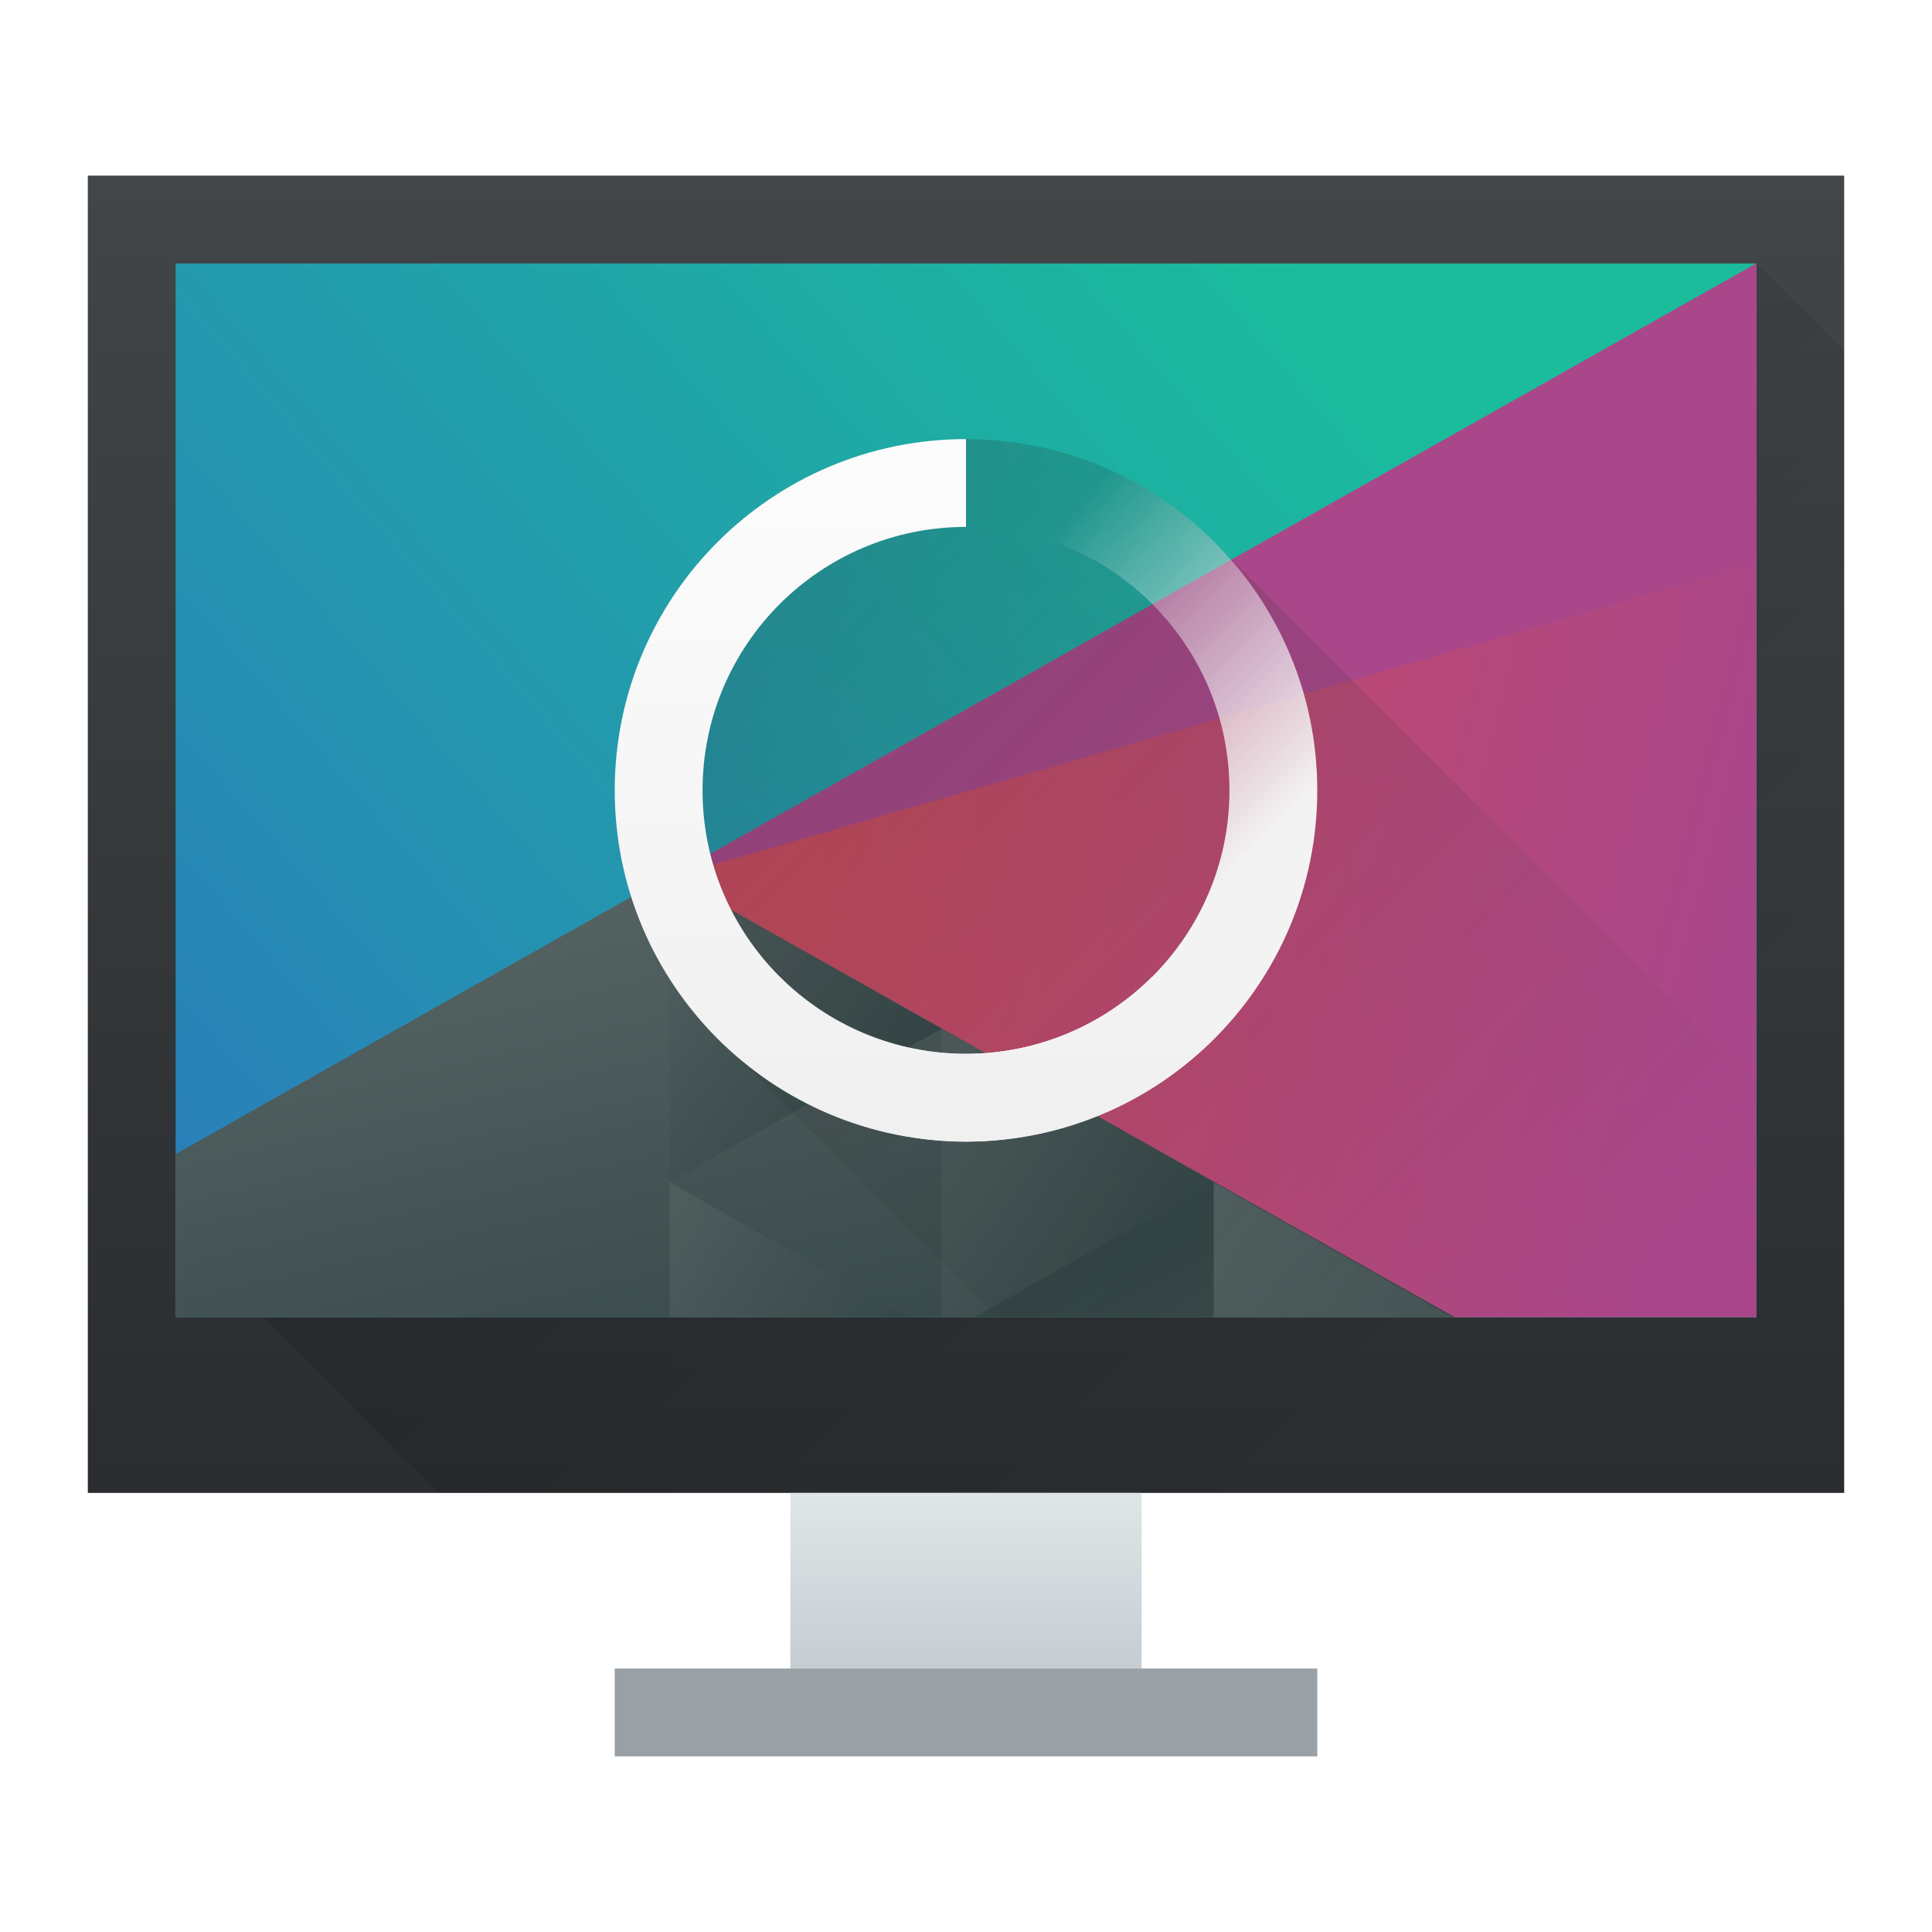
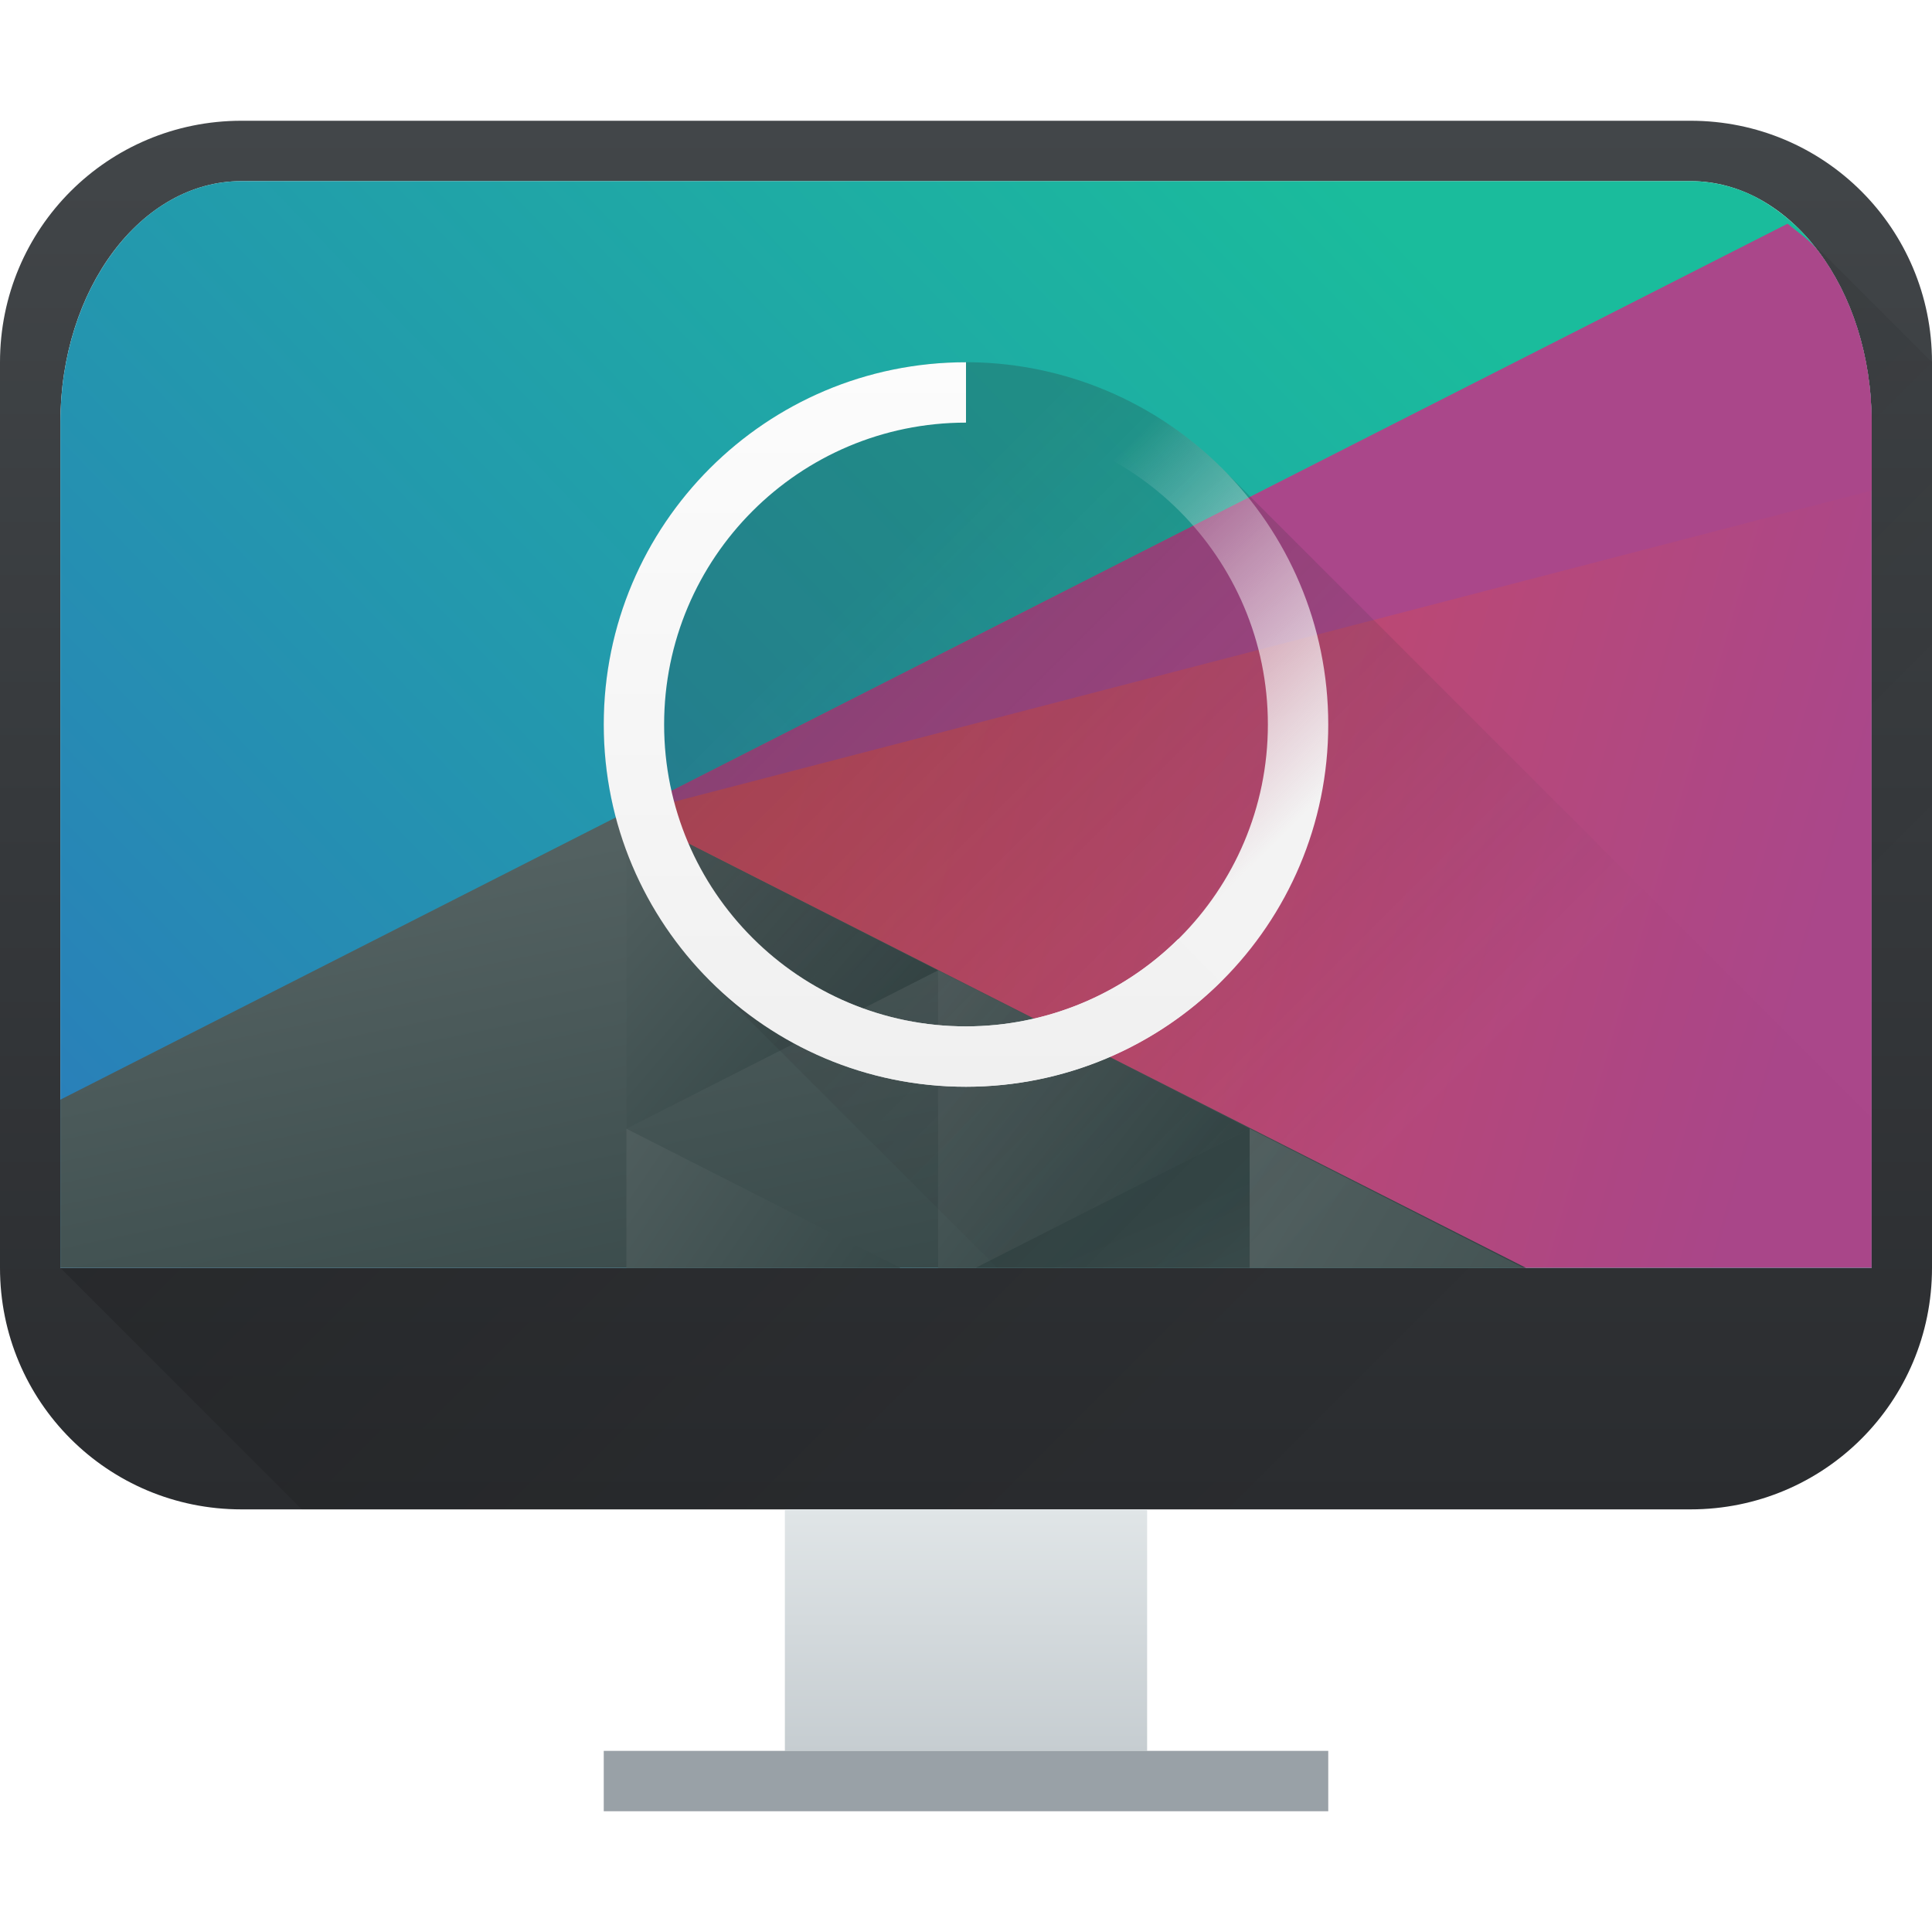
- <svg xmlns="http://www.w3.org/2000/svg" xmlns:xlink="http://www.w3.org/1999/xlink" height="22" viewBox="0 0 22 22" width="22">
-   <linearGradient id="a" gradientUnits="userSpaceOnUse" x1="7" x2="7" y1="13" y2="5">
-     <stop offset="0" stop-color="#f0f0f0" />
-     <stop offset="1" stop-color="#fcfcfc" />
+ <svg xmlns="http://www.w3.org/2000/svg" xmlns:xlink="http://www.w3.org/1999/xlink" height="32" viewBox="0 0 32 32" width="32" version="1.1" id="svg89">
+   <defs id="defs93">
+     <linearGradient xlink:href="#a-6" id="h-3" x1="0" y1="25" x2="0" y2="2" gradientUnits="userSpaceOnUse" />
+     <linearGradient id="a-6">
+       <stop stop-color="#2a2c2f" id="stop3" />
+       <stop offset="1" stop-color="#424649" id="stop5" />
+     </linearGradient>
+     <linearGradient xlink:href="#b-5" id="i-7" gradientUnits="userSpaceOnUse" gradientTransform="translate(-384.571,-515.798)" x1="393.571" y1="519.798" x2="410.571" y2="536.798" />
+     <linearGradient id="b-5">
+       <stop id="stop9-3" />
+       <stop offset="1" stop-opacity="0" id="stop11" />
+     </linearGradient>
+     <linearGradient xlink:href="#c-6" id="j-5" y1="503.079" x1="418.17" y2="531.458" x2="384.571" gradientUnits="userSpaceOnUse" gradientTransform="matrix(0.625,0,0,0.55,-239.357,-274.089)" />
+     <linearGradient id="c-6">
+       <stop stop-color="#1abc9c" id="stop15-2" />
+       <stop offset="1" stop-color="#2980b9" id="stop17" />
+     </linearGradient>
+     <linearGradient xlink:href="#d-1" id="k-9" y1="521.633" x1="404.045" y2="528.35" x2="430.736" gradientUnits="userSpaceOnUse" gradientTransform="matrix(0.625,0,0,0.55,-239.357,-274.089)" />
+     <linearGradient id="d-1">
+       <stop stop-color="#cc4a5e" id="stop21" />
+       <stop offset="1" stop-color="#aa478a" id="stop23-2" />
+     </linearGradient>
+     <linearGradient xlink:href="#e-0" id="l-7" y1="542.224" x1="398.092" y2="524.9" x2="394.003" gradientUnits="userSpaceOnUse" gradientTransform="matrix(0.625,0,0,0.55,-239.357,-274.089)" />
+     <linearGradient id="e-0">
+       <stop stop-color="#334545" id="stop27" />
+       <stop offset="1" stop-color="#536161" id="stop29" />
+     </linearGradient>
+     <linearGradient xlink:href="#e-0" id="m-9" y1="568.798" x1="431.571" y2="562.798" x2="439.571" gradientUnits="userSpaceOnUse" gradientTransform="matrix(-0.625,0,0,0.55,285.107,-296.089)" />
+     <linearGradient xlink:href="#e-0" id="n-3" y1="581.87" x1="406.537" y2="572.678" x2="423.32" gradientUnits="userSpaceOnUse" gradientTransform="matrix(-0.625,0,0,0.55,285.107,-296.089)" />
+     <linearGradient xlink:href="#e-0" id="o-6" y1="572.334" x1="423.054" y2="566.766" x2="431.225" gradientUnits="userSpaceOnUse" gradientTransform="matrix(-0.625,0,0,0.55,285.107,-296.089)" />
+     <linearGradient xlink:href="#e-0" id="p" y1="577.102" x1="431.313" y2="571.445" x2="440.632" gradientUnits="userSpaceOnUse" gradientTransform="matrix(-0.625,0,0,0.55,285.107,-296.089)" />
+     <linearGradient xlink:href="#e-0" id="q" y1="577.362" x1="430.567" y2="591.328" x2="423.75" gradientUnits="userSpaceOnUse" gradientTransform="matrix(-0.625,0,0,0.55,285.107,-296.089)" />
+     <linearGradient xlink:href="#f-0" id="r" y1="542.798" y2="538.798" x2="0" gradientUnits="userSpaceOnUse" gradientTransform="translate(-384.572,-513.798)" />
+     <linearGradient id="f-0">
+       <stop stop-color="#c6cdd1" id="stop38-6" />
+       <stop offset="1" stop-color="#e0e5e7" id="stop40-2" />
+     </linearGradient>
+     <linearGradient id="s" gradientUnits="userSpaceOnUse" x1="14" x2="23" y1="10" y2="19">
+       <stop offset="0" stop-color="#292c2f" id="stop60" />
+       <stop offset="1" stop-color="#292c2f" stop-opacity=".031" id="stop62" />
+     </linearGradient>
+     <linearGradient id="t" gradientUnits="userSpaceOnUse" x1="19.514" x2="15" y1="15.555" y2="11">
+       <stop offset="0" stop-color="#f3f3f3" id="stop55" />
+       <stop offset="1" stop-color="#fcfcfc" stop-opacity="0" id="stop57" />
+     </linearGradient>
+     <linearGradient id="u" gradientUnits="userSpaceOnUse" x1="16" x2="16" y1="18" y2="6">
+       <stop offset="0" stop-color="#f0f0f0" id="stop50-6" />
+       <stop offset="1" stop-color="#fcfcfc" id="stop52" />
+     </linearGradient>
+   </defs>
+   <linearGradient id="a" gradientTransform="matrix(.6249998 0 0 .5499998 -239.3571 746.2734)" gradientUnits="userSpaceOnUse" x1="418.17" x2="384.571" y1="503.079" y2="531.458">
+     <stop offset="0" stop-color="#1abc9c" id="stop2" />
+     <stop offset="1" stop-color="#2980b9" id="stop4" />
  </linearGradient>
-   <linearGradient id="b" gradientTransform="matrix(-.9999545 0 0 1 21.91968 0)" gradientUnits="userSpaceOnUse" x1="8.92" x2="11.92" y1="11" y2="8">
-     <stop offset="0" stop-color="#f3f3f3" />
-     <stop offset="1" stop-color="#fcfcfc" stop-opacity="0" />
+   <linearGradient id="b" gradientTransform="matrix(.6249998 0 0 .5499998 -239.3571 746.2734)" gradientUnits="userSpaceOnUse" x1="404.045" x2="430.736" y1="521.633" y2="528.35">
+     <stop offset="0" stop-color="#cc4a5e" id="stop7" />
+     <stop offset="1" stop-color="#aa478a" id="stop9" />
  </linearGradient>
-   <linearGradient id="c" gradientUnits="userSpaceOnUse" x1="8" x2="18" y1="5" y2="15">
-     <stop offset="0" stop-color="#292c2f" />
-     <stop offset="1" stop-color="#292c2f" stop-opacity=".031" />
+   <linearGradient id="c" gradientTransform="matrix(.6249998 0 0 .5499998 -239.3571 746.2734)" gradientUnits="userSpaceOnUse" x1="398.092" x2="394.003" xlink:href="#d" y1="542.224" y2="524.9" />
+   <linearGradient id="d">
+     <stop offset="0" stop-color="#334545" id="stop13" />
+     <stop offset="1" stop-color="#536161" id="stop15" />
  </linearGradient>
-   <linearGradient id="d" gradientTransform="matrix(.3906249 0 0 .3437499 -148.5982 -170.5555)" gradientUnits="userSpaceOnUse" x1="418.17" x2="384.571" y1="503.079" y2="531.458">
-     <stop offset="0" stop-color="#1abc9c" />
-     <stop offset="1" stop-color="#2980b9" />
+   <linearGradient id="e" gradientTransform="matrix(-.6249997 0 0 .5499997 285.107 724.2734)" gradientUnits="userSpaceOnUse" x1="431.571" x2="439.571" xlink:href="#d" y1="568.798" y2="562.798" />
+   <linearGradient id="f" gradientTransform="matrix(-.6249998 0 0 .5499998 285.107 724.2734)" gradientUnits="userSpaceOnUse" x1="406.537" x2="423.32" xlink:href="#d" y1="581.87" y2="572.678" />
+   <linearGradient id="g" gradientTransform="matrix(-.6249998 0 0 .5499998 285.107 724.2734)" gradientUnits="userSpaceOnUse" x1="423.054" x2="431.225" xlink:href="#d" y1="572.334" y2="566.766" />
+   <linearGradient id="h" gradientTransform="matrix(-.6249998 0 0 .5499998 285.107 724.2734)" gradientUnits="userSpaceOnUse" x1="431.313" x2="440.632" xlink:href="#d" y1="577.102" y2="571.445" />
+   <linearGradient id="i" gradientTransform="matrix(-.6249998 0 0 .5499998 285.107 724.2734)" gradientUnits="userSpaceOnUse" x1="430.567" x2="423.75" xlink:href="#d" y1="577.362" y2="591.328" />
+   <linearGradient id="j" gradientTransform="matrix(1 0 0 1.210527 -387.5715 393.1326)" gradientUnits="userSpaceOnUse" x2="0" y1="538.798" y2="519.798">
+     <stop offset="0" stop-color="#2a2c2f" id="stop23" />
+     <stop offset="1" stop-color="#424649" id="stop25" />
  </linearGradient>
-   <linearGradient id="e" gradientTransform="matrix(.3906249 0 0 .3437499 -148.5982 -170.5555)" gradientUnits="userSpaceOnUse" x1="404.045" x2="430.736" y1="521.633" y2="528.35">
-     <stop offset="0" stop-color="#cc4a5e" />
-     <stop offset="1" stop-color="#aa478a" />
+   <linearGradient id="k" gradientTransform="translate(-384.5715 506.5642)" gradientUnits="userSpaceOnUse" x2="0" y1="542.798" y2="538.798">
+     <stop offset="0" stop-color="#c6cdd1" id="stop28" />
+     <stop offset="1" stop-color="#e0e5e7" id="stop30" />
  </linearGradient>
-   <linearGradient id="f" gradientTransform="matrix(.3906249 0 0 .3437499 -148.5982 -170.5555)" gradientUnits="userSpaceOnUse" x1="398.092" x2="394.003" xlink:href="#g" y1="542.224" y2="524.9" />
-   <linearGradient id="g">
-     <stop offset="0" stop-color="#334545" />
-     <stop offset="1" stop-color="#536161" />
+   <linearGradient id="l" gradientUnits="userSpaceOnUse" x1="9" x2="26" y1="1024.362" y2="1041.362">
+     <stop offset="0" id="stop33" />
+     <stop offset="1" stop-opacity="0" id="stop35" />
  </linearGradient>
-   <linearGradient id="h" gradientTransform="matrix(-.3906248 0 0 .3437498 179.1919 -184.3055)" gradientUnits="userSpaceOnUse" x1="431.571" x2="439.571" xlink:href="#g" y1="568.798" y2="562.798" />
-   <linearGradient id="i" gradientTransform="matrix(-.3906249 0 0 .3437499 179.1919 -184.3055)" gradientUnits="userSpaceOnUse" x1="406.537" x2="423.32" xlink:href="#g" y1="581.87" y2="572.678" />
-   <linearGradient id="j" gradientTransform="matrix(-.3906249 0 0 .3437499 179.1919 -184.3055)" gradientUnits="userSpaceOnUse" x1="423.054" x2="431.225" xlink:href="#g" y1="572.334" y2="566.766" />
-   <linearGradient id="k" gradientTransform="matrix(-.3906249 0 0 .3437499 179.1919 -184.3055)" gradientUnits="userSpaceOnUse" x1="431.313" x2="440.632" xlink:href="#g" y1="577.102" y2="571.445" />
-   <linearGradient id="l" gradientTransform="matrix(-.3906249 0 0 .3437499 179.1919 -184.3055)" gradientUnits="userSpaceOnUse" x1="430.567" x2="423.75" xlink:href="#g" y1="577.362" y2="591.328" />
-   <linearGradient id="m" gradientTransform="matrix(.6250013 0 0 .789475 -241.2327 -408.3675)" gradientUnits="userSpaceOnUse" x2="0" y1="538.798" y2="519.798">
-     <stop offset="0" stop-color="#2a2c2f" />
-     <stop offset="1" stop-color="#424649" />
+   <linearGradient id="m" gradientUnits="userSpaceOnUse" x1="16" x2="16" y1="18" y2="6">
+     <stop offset="0" stop-color="#f0f0f0" id="stop38" />
+     <stop offset="1" stop-color="#fcfcfc" id="stop40" />
  </linearGradient>
-   <linearGradient id="n" gradientTransform="matrix(.6666666 0 0 .5 -256.0477 -252.399)" gradientUnits="userSpaceOnUse" x2="0" y1="542.798" y2="538.798">
-     <stop offset="0" stop-color="#c6cdd1" />
-     <stop offset="1" stop-color="#e0e5e7" />
+   <linearGradient id="n" gradientUnits="userSpaceOnUse" x1="19.514" x2="15" y1="15.555" y2="11">
+     <stop offset="0" stop-color="#f3f3f3" id="stop43" />
+     <stop offset="1" stop-color="#fcfcfc" stop-opacity="0" id="stop45" />
  </linearGradient>
-   <linearGradient id="o" gradientUnits="userSpaceOnUse" x1="6.786" x2="17.714" y1="3.286" y2="14.214">
-     <stop offset="0" />
-     <stop offset="1" stop-opacity="0" />
+   <linearGradient id="o" gradientUnits="userSpaceOnUse" x1="14" x2="23" y1="10" y2="19">
+     <stop offset="0" stop-color="#292c2f" id="stop48" />
+     <stop offset="1" stop-color="#292c2f" stop-opacity=".031" id="stop50" />
  </linearGradient>
-   <path d="m1 2h20v15h-20z" fill="url(#m)" stroke-width=".638" />
-   <path d="m9 17h4v2h-4z" fill="url(#n)" stroke-width=".577" />
-   <path d="m7 19h8v1h-8z" fill="#99a1a7" stroke-width=".816" />
-   <path d="m2 14 3 3h16v-13l-1-1z" fill="url(#o)" fill-rule="evenodd" opacity=".2" stroke-width=".643" />
-   <g transform="matrix(.96 0 0 1.066667 .440004 .199995)">
-     <path d="m1.625 2.625v11.25h18.75v-11.25z" fill="url(#d)" stroke-width=".625" />
-     <g stroke-linecap="round" stroke-width="1.25">
-       <path d="m20.375 2.625-12.904 6.556 9.239 4.694h3.665z" fill="url(#e)" />
-       <path d="m7.484 9.156-5.859 2.977v1.742h15.173z" fill="url(#f)" />
-       <path d="m10.71 10.795-3.226-1.639v3.278z" fill="url(#h)" />
-       <path d="m13.936 12.434v1.441h2.836z" fill="url(#i)" />
-       <path d="m10.71 10.795v3.08h.39l2.836-1.441z" fill="url(#j)" />
-       <path d="m7.484 12.434v1.441h2.836z" fill="url(#k)" />
-       <path d="m13.936 12.434-2.836 1.441h2.836z" fill="url(#l)" />
-       <path d="m7.471 9.181 12.904-6.556-0 3.203z" fill="#aa478a" />
-     </g>
-   </g>
-   <path d="m11 5c-1.024-0-2.047.391-2.828 1.172-.06.06-.117.121-.172.184v5.285l3.359 3.359h8.641v-2.656l-6.172-6.172c-.781-.781-1.805-1.172-2.828-1.172z" fill="url(#c)" opacity=".25" />
-   <g stroke-linejoin="round">
-     <path d="m11 5c2.209 0 4 1.791 4 4 0 2.209-1.791 4-4 4-1.059-.004-2.073-.429-2.82-1.18l.699-.699c.562.563 1.325.879 2.121.879 1.657-0 3-1.343 3-3 0-1.657-1.343-3-3-3z" fill="url(#b)" stroke-width="2" />
-     <path d="m11 5a4 4 0 0 0 -4 4 4 4 0 0 0 4 4 4 4 0 0 0 2.82-1.18l-.699-.699a3 3 0 0 1 -2.121.879 3 3 0 0 1 -3-3 3 3 0 0 1 3-3z" fill="url(#a)" stroke-width="2" />
+   <path d="M 4,2 C 1.784,2 0,3.784 0,6 v 15 c 0,2.216 1.784,4 4,4 h 24 c 2.216,0 4,-1.784 4,-4 V 6 C 32,3.784 30.216,2 28,2 Z m 0,1 h 24 c 1.662,0 3,1.784 3,4 V 21 H 1 V 7 C 1,4.784 2.338,3 4,3 Z" id="path65-1" style="fill:url(#h-3);paint-order:stroke fill markers" />
+   <path d="m 30,4 1,3 V 21 H 1 l 4,4 h 23 c 0.554,0 1.082,-0.11 1.56,-0.313 a 3.989,3.989 0 0 0 1.27,-0.857 c 0.362,-0.361 0.656,-0.79 0.858,-1.27 A 4.008,4.008 0 0 0 32,21 V 6 Z" id="path67-8" style="opacity:0.2;fill:url(#i-7);fill-rule:evenodd" />
+   <path d="M 4,3 C 3.584,3 3.19,3.11 2.83,3.313 2.47,3.514 2.148,3.808 1.877,4.17 1.335,4.893 1,5.892 1,7 V 21 H 31 V 7 C 31,5.892 30.665,4.893 30.123,4.17 A 3.117,3.117 0 0 0 29.17,3.313 2.372,2.372 0 0 0 28,3 Z" id="path69-7" style="fill:url(#j-5)" />
+   <path d="M 25.137,21 H 31 V 7 C 31,5.892 30.665,4.893 30.123,4.17 29.977,3.975 29.783,3.858 29.609,3.707 L 10.354,13.49 Z" id="path71" style="fill:url(#k-9)" />
+   <path d="M 10.375,13.45 1,18.214 V 21 h 24.276 z" id="path73-9" style="fill:url(#l-7)" />
+   <path d="m 15.537,16.073 -5.162,-2.623 v 5.245 z" id="path75-2" style="fill:url(#m-9)" />
+   <path d="M 20.698,18.694 V 21 h 4.538 z" id="path77-0" style="fill:url(#n-3)" />
+   <path d="m 15.537,16.073 v 4.927 h 0.624 l 4.537,-2.305 z" id="path79-2" style="fill:url(#o-6)" />
+   <path d="m 10.375,18.695 v 2.305 h 4.537 z" id="path81-3" style="fill:url(#p)" />
+   <path d="M 20.698,18.694 16.16,21 h 4.538 z" id="path83-7" style="fill:url(#q)" />
+   <path d="M 31,8.125 V 7 C 31,5.892 30.665,4.893 30.123,4.17 29.977,3.975 29.783,3.858 29.609,3.707 L 10.354,13.49 Z" id="path85-5" style="fill:#aa478a" />
+   <path d="m 13,25 h 6 v 4 h -6 z" id="path87" style="fill:url(#r)" />
+   <path d="m 10,29 h 12 v 1 H 10 Z" id="path89" style="fill:#99a1a7" />
+   <g id="g97">
+     <path d="m 16.088,6 a 6,6 0 0 0 -4.33,1.758 6,6 0 0 0 0,8.484 L 16.516,21 H 31 V 18.516 L 20.242,7.758 A 6,6 0 0 0 16.088,6 Z" id="path91" style="opacity:0.25;fill:url(#s)" />
+     <path d="m 16,6 a 6,6 0 0 0 -6,6 6,6 0 0 0 6,6 6,6 0 0 0 6,-6 6,6 0 0 0 -6,-6 z m 0,1 a 5,5 0 0 1 5,5 5,5 0 0 1 -5,5 5,5 0 0 1 -5,-5 5,5 0 0 1 5,-5 z" id="path93" style="fill:url(#t)" />
+     <path d="m 16,6 a 6,6 0 0 0 -6,6 6,6 0 0 0 6,6 6,6 0 0 0 4.215,-1.736 l -0.701,-0.71 A 5,5 0 0 1 16,17 5,5 0 0 1 11,12 5,5 0 0 1 16,7 Z" id="path95" style="fill:url(#u)" />
  </g>
</svg>
